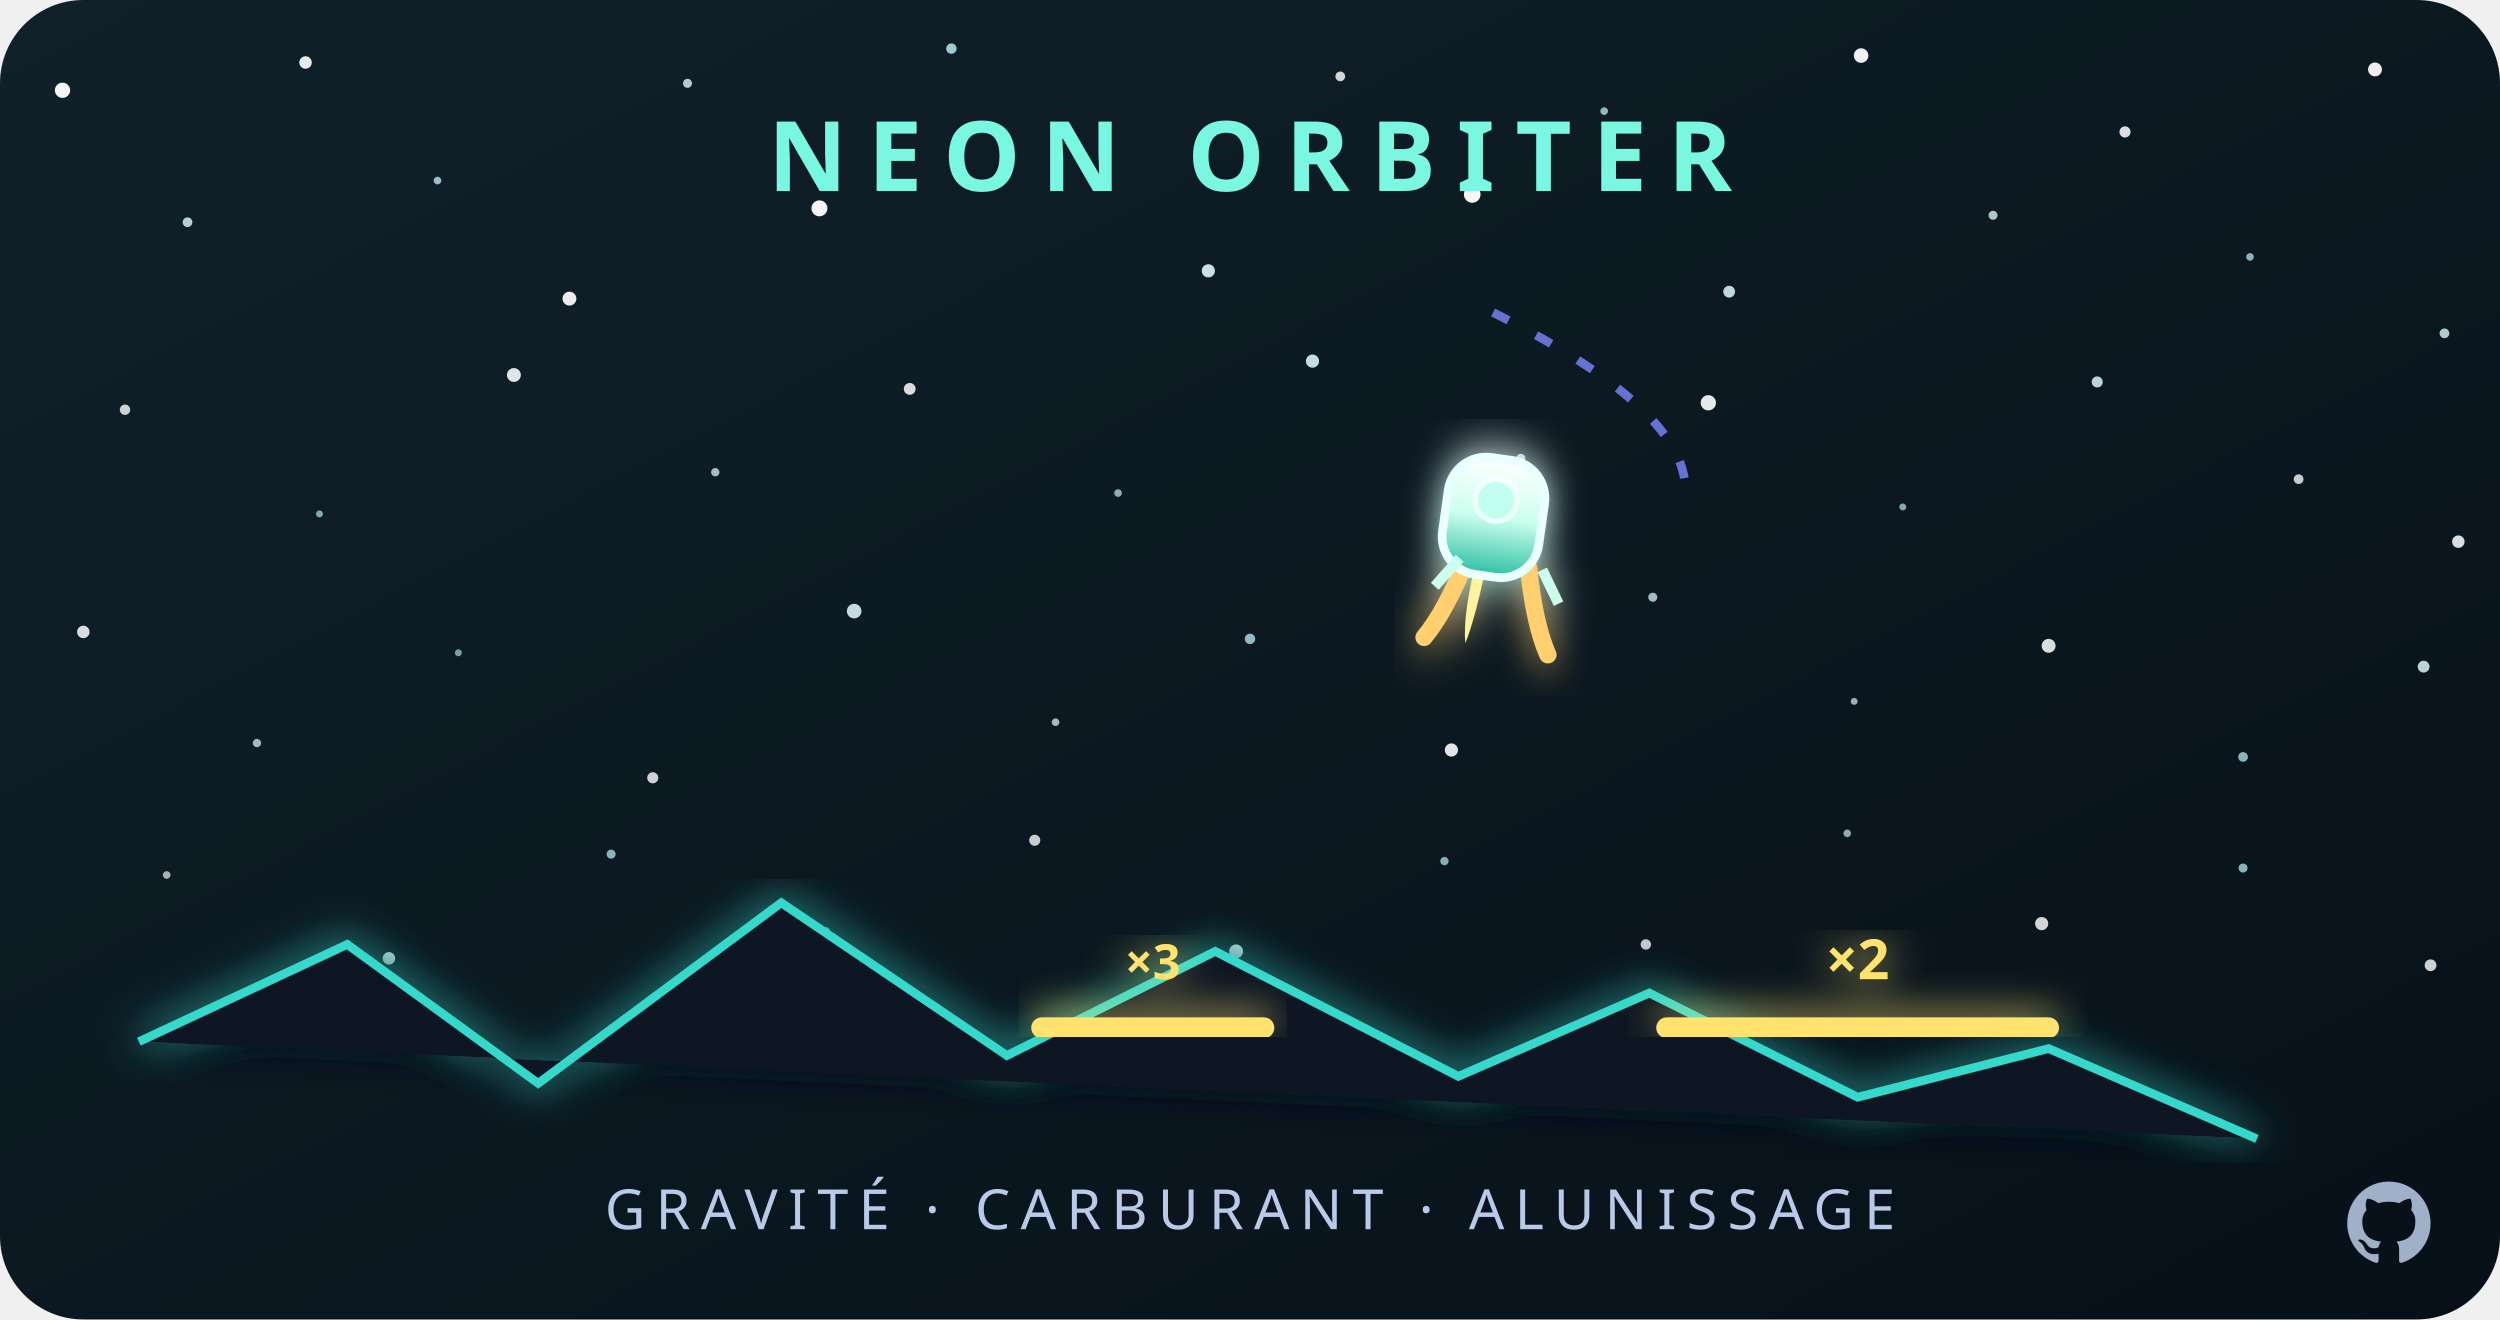
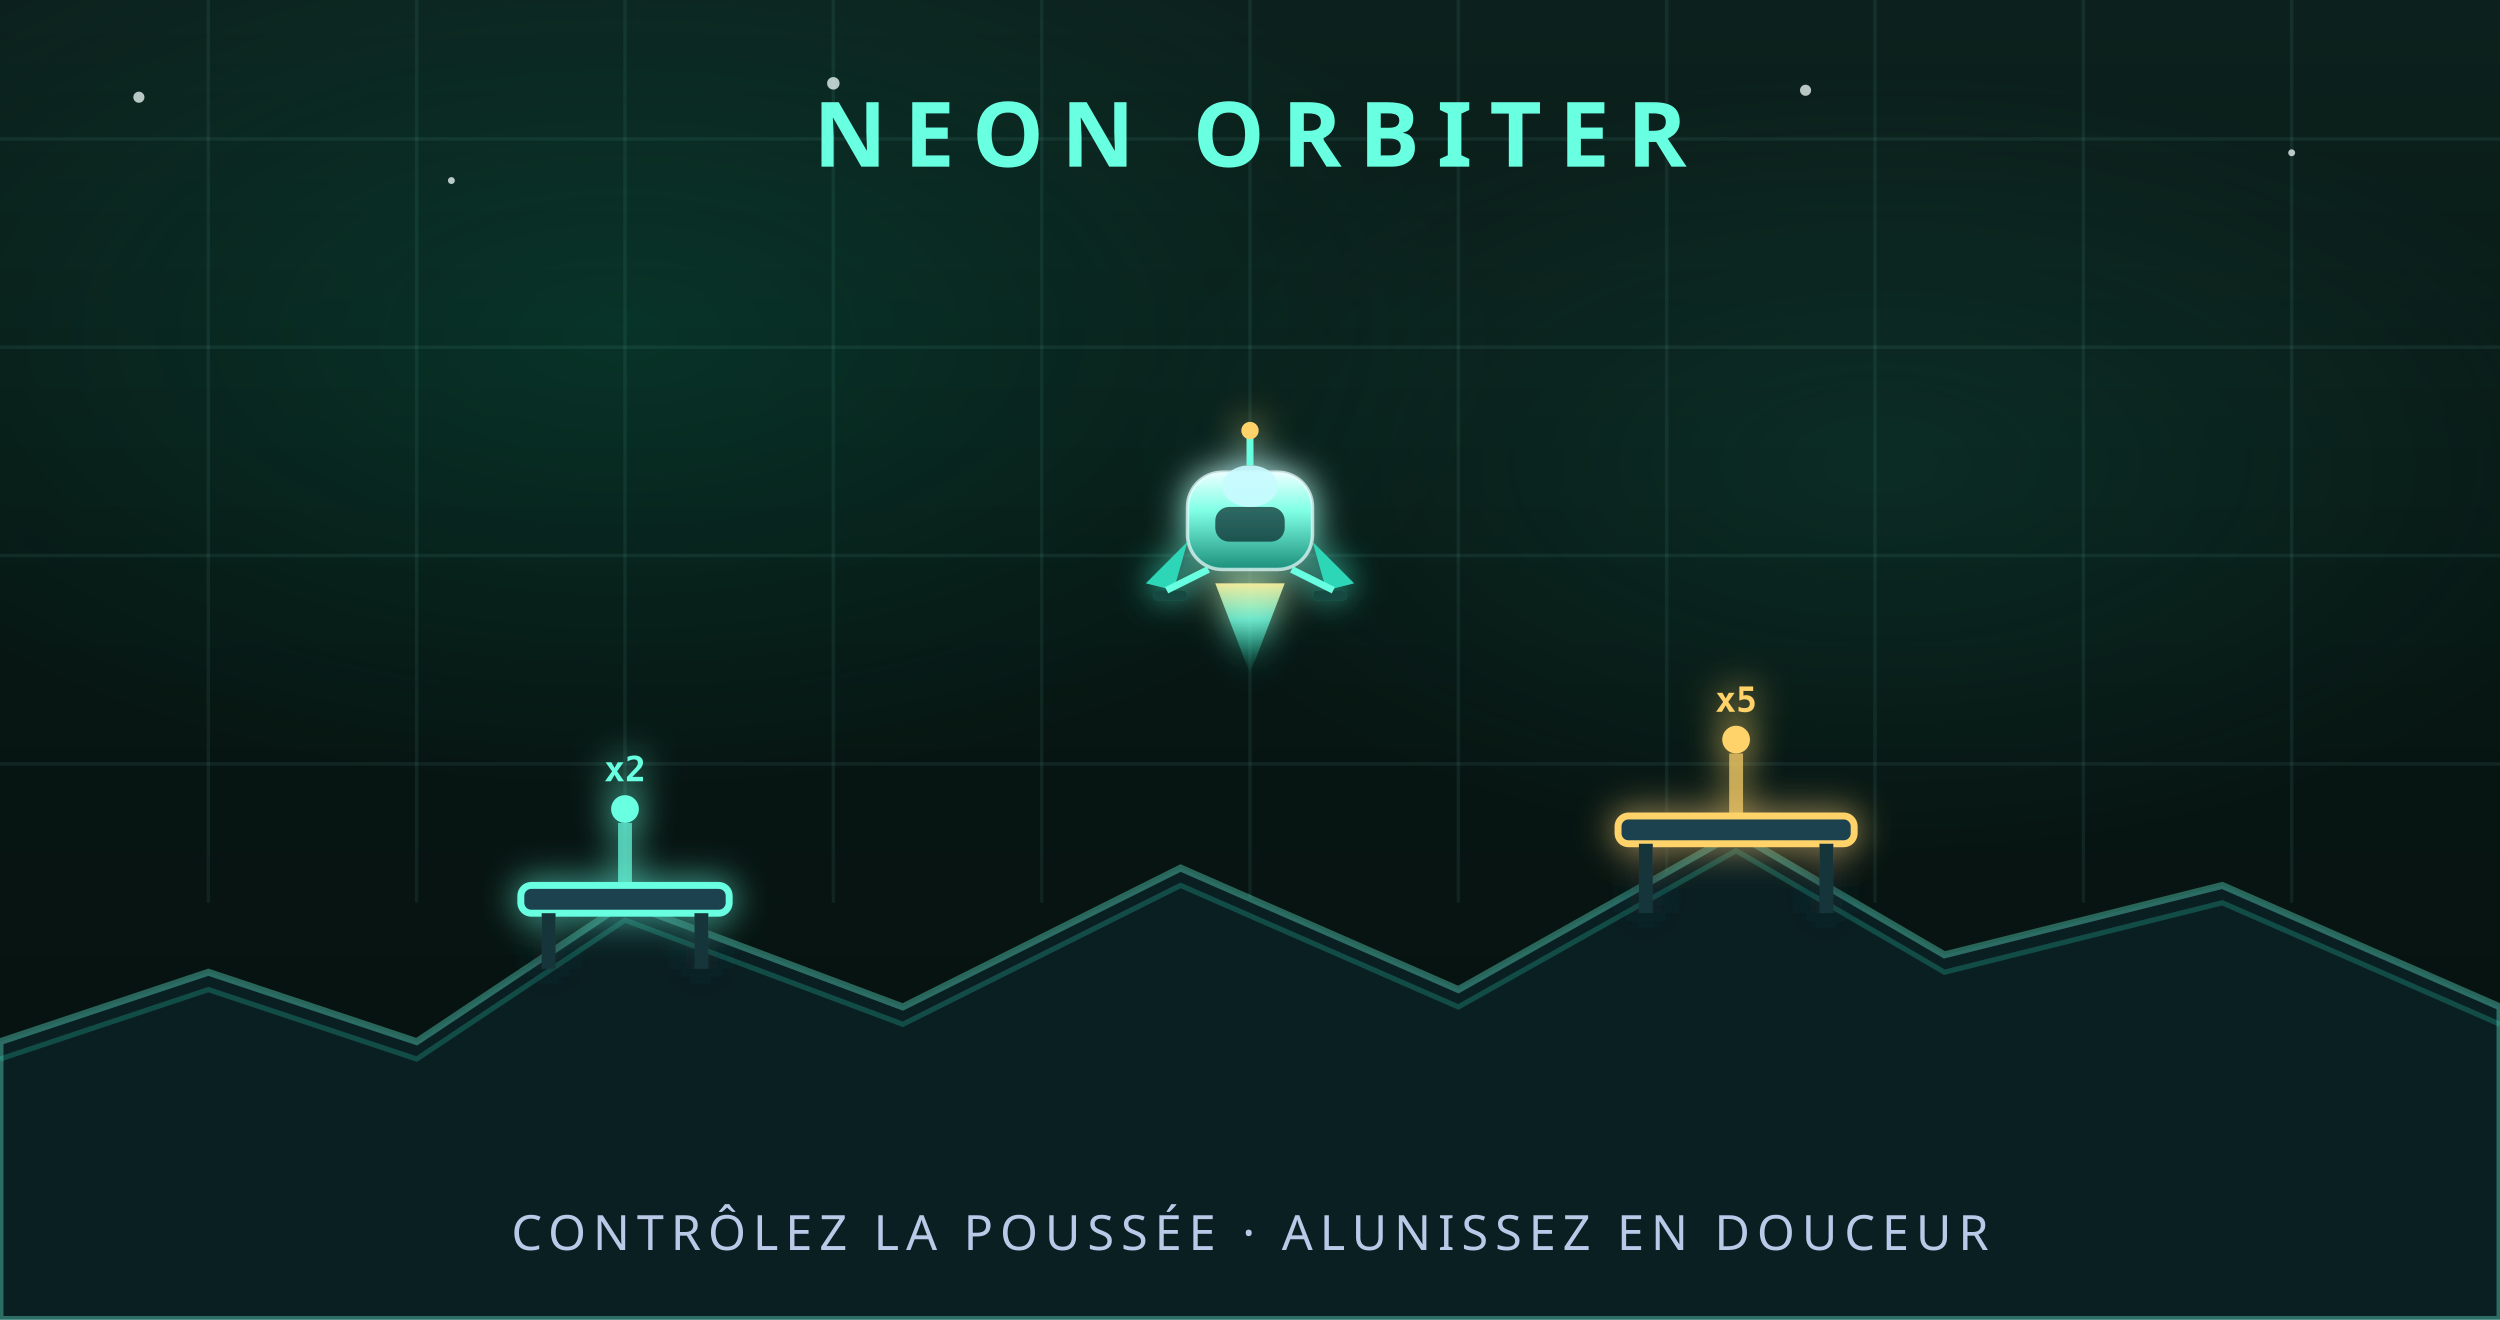
<svg xmlns="http://www.w3.org/2000/svg" viewBox="0 0 720 380" role="img" aria-labelledby="title desc">
  <defs>
-     <linearGradient id="bg" y2="1">
-       <stop stop-color="#10212a" />
-       <stop offset="1" stop-color="#071018" />
+     <linearGradient id="bg" x1="0" y1="0" x2="0" y2="1">
+       <stop offset="0" stop-color="#0c211d" />
+       <stop offset="0.45" stop-color="#071713" />
+       <stop offset="1" stop-color="#06100f" />
    </linearGradient>
-     <linearGradient id="lm" x2="0" y2="1">
-       <stop stop-color="#ffffff" />
-       <stop offset=".5" stop-color="#caffed" />
-       <stop offset="1" stop-color="#2bbfa3" />
+     <radialGradient id="neb1" cx="25%" cy="25%" r="35%">
+       <stop offset="0" stop-color="#00e0a5" stop-opacity="0.12" />
+       <stop offset="1" stop-color="#00e0a5" stop-opacity="0" />
+     </radialGradient>
+     <radialGradient id="neb2" cx="75%" cy="35%" r="30%">
+       <stop offset="0" stop-color="#24b99b" stop-opacity="0.12" />
+       <stop offset="1" stop-color="#24b99b" stop-opacity="0" />
+     </radialGradient>
+     <linearGradient id="hull" x1="0" y1="0" x2="0" y2="1">
+       <stop offset="0" stop-color="#eaffff" />
+       <stop offset="0.4" stop-color="#7fffe5" />
+       <stop offset="1" stop-color="#1b8f7b" />
    </linearGradient>
-     <filter id="g">
-       <feGaussianBlur stdDeviation="6" result="b" />
+     <linearGradient id="flame" x1="0" y1="0" x2="0" y2="1">
+       <stop offset="0" stop-color="#fff3a0" />
+       <stop offset="0.4" stop-color="#73ffe2" stop-opacity="0.85" />
+       <stop offset="1" stop-color="#00b998" stop-opacity="0" />
+     </linearGradient>
+     <filter id="glow" x="-40%" y="-40%" width="180%" height="180%">
+       <feGaussianBlur stdDeviation="5" result="b" />
      <feMerge>
        <feMergeNode in="b" />
        <feMergeNode in="SourceGraphic" />
      </feMerge>
    </filter>
  </defs>
-   <rect width="720" height="380" rx="24" fill="url(#bg)" />
-   <g class="stars" aria-hidden="true">
-     <circle cx="18" cy="26" r="2.2" fill="#ffffff" opacity="0.95" />
-     <circle cx="54" cy="64" r="1.4" fill="#dffcff" opacity="0.8" />
-     <circle cx="88" cy="18" r="1.8" fill="#ffffff" opacity="0.9" />
-     <circle cx="126" cy="52" r="1.1" fill="#bff6ff" opacity="0.75" />
-     <circle cx="164" cy="86" r="2.0" fill="#ffffff" opacity="0.92" />
-     <circle cx="198" cy="24" r="1.3" fill="#dffcff" opacity="0.78" />
-     <circle cx="236" cy="60" r="2.3" fill="#ffffff" opacity="0.95" />
-     <circle cx="274" cy="14" r="1.5" fill="#bff6ff" opacity="0.8" />
-     <circle cx="312" cy="46" r="1.0" fill="#ffffff" opacity="0.7" />
-     <circle cx="348" cy="78" r="1.9" fill="#dffcff" opacity="0.88" />
-     <circle cx="386" cy="22" r="1.4" fill="#ffffff" opacity="0.82" />
-     <circle cx="424" cy="56" r="2.4" fill="#ffffff" opacity="0.96" />
-     <circle cx="462" cy="32" r="1.1" fill="#bff6ff" opacity="0.72" />
-     <circle cx="498" cy="84" r="1.7" fill="#dffcff" opacity="0.84" />
-     <circle cx="536" cy="16" r="2.1" fill="#ffffff" opacity="0.93" />
-     <circle cx="574" cy="62" r="1.3" fill="#dffcff" opacity="0.76" />
-     <circle cx="612" cy="38" r="1.6" fill="#ffffff" opacity="0.86" />
-     <circle cx="648" cy="74" r="1.1" fill="#bff6ff" opacity="0.7" />
-     <circle cx="684" cy="20" r="2.0" fill="#ffffff" opacity="0.92" />
-     <circle cx="704" cy="96" r="1.4" fill="#dffcff" opacity="0.78" />
-     <circle cx="36" cy="118" r="1.5" fill="#ffffff" opacity="0.8" />
-     <circle cx="92" cy="148" r="1.0" fill="#bff6ff" opacity="0.65" />
-     <circle cx="148" cy="108" r="2.0" fill="#ffffff" opacity="0.88" />
-     <circle cx="206" cy="136" r="1.2" fill="#dffcff" opacity="0.72" />
-     <circle cx="262" cy="112" r="1.7" fill="#ffffff" opacity="0.84" />
-     <circle cx="322" cy="142" r="1.1" fill="#bff6ff" opacity="0.68" />
-     <circle cx="378" cy="104" r="1.9" fill="#dffcff" opacity="0.86" />
-     <circle cx="438" cy="132" r="1.3" fill="#ffffff" opacity="0.76" />
-     <circle cx="492" cy="116" r="2.2" fill="#ffffff" opacity="0.9" />
-     <circle cx="548" cy="146" r="1.0" fill="#bff6ff" opacity="0.66" />
-     <circle cx="604" cy="110" r="1.6" fill="#dffcff" opacity="0.82" />
-     <circle cx="662" cy="138" r="1.4" fill="#ffffff" opacity="0.78" />
-     <circle cx="708" cy="156" r="1.8" fill="#ffffff" opacity="0.85" />
-     <circle cx="24" cy="182" r="1.8" fill="#ffffff" opacity="0.84" />
-     <circle cx="74" cy="214" r="1.2" fill="#dffcff" opacity="0.7" />
-     <circle cx="132" cy="188" r="1.0" fill="#bff6ff" opacity="0.62" />
-     <circle cx="188" cy="224" r="1.6" fill="#ffffff" opacity="0.8" />
-     <circle cx="246" cy="176" r="2.1" fill="#dffcff" opacity="0.86" />
-     <circle cx="304" cy="208" r="1.1" fill="#ffffff" opacity="0.68" />
-     <circle cx="360" cy="184" r="1.5" fill="#bff6ff" opacity="0.74" />
-     <circle cx="418" cy="216" r="1.9" fill="#ffffff" opacity="0.88" />
-     <circle cx="476" cy="172" r="1.3" fill="#dffcff" opacity="0.72" />
-     <circle cx="534" cy="202" r="1.0" fill="#ffffff" opacity="0.64" />
-     <circle cx="590" cy="186" r="2.0" fill="#ffffff" opacity="0.85" />
-     <circle cx="646" cy="218" r="1.4" fill="#bff6ff" opacity="0.7" />
-     <circle cx="698" cy="192" r="1.7" fill="#dffcff" opacity="0.82" />
-     <circle cx="48" cy="252" r="1.1" fill="#ffffff" opacity="0.66" />
-     <circle cx="112" cy="276" r="1.8" fill="#dffcff" opacity="0.8" />
-     <circle cx="176" cy="246" r="1.3" fill="#bff6ff" opacity="0.7" />
-     <circle cx="238" cy="268" r="1.0" fill="#ffffff" opacity="0.6" />
-     <circle cx="298" cy="242" r="1.6" fill="#ffffff" opacity="0.78" />
-     <circle cx="356" cy="274" r="2.0" fill="#dffcff" opacity="0.84" />
-     <circle cx="416" cy="248" r="1.2" fill="#bff6ff" opacity="0.68" />
-     <circle cx="474" cy="272" r="1.5" fill="#ffffff" opacity="0.76" />
-     <circle cx="532" cy="240" r="1.1" fill="#dffcff" opacity="0.64" />
-     <circle cx="588" cy="266" r="1.9" fill="#ffffff" opacity="0.82" />
-     <circle cx="646" cy="250" r="1.3" fill="#bff6ff" opacity="0.7" />
-     <circle cx="700" cy="278" r="1.7" fill="#ffffff" opacity="0.8" />
+   <rect width="720" height="380" fill="url(#bg)" />
+   <rect width="720" height="380" fill="url(#neb1)" />
+   <rect width="720" height="380" fill="url(#neb2)" />
+   <g stroke="#9bfff0" stroke-opacity="0.07" stroke-width="1">
+     <path d="M0 40H720M0 100H720M0 160H720M0 220H720" />
+     <path d="M60 0V260M120 0V260M180 0V260M240 0V260M300 0V260M360 0V260M420 0V260M480 0V260M540 0V260M600 0V260M660 0V260" />
  </g>
-   <text x="360" y="55" text-anchor="middle" fill="#7af7e0" font-family="system-ui" font-weight="800" font-size="28" letter-spacing="6">NEON ORBITER</text>
-   <path d="M40 300l60-28 55 40 70-52 65 44 60-30 70 36 55-24 60 30 55-14 60 26" fill="#0a1524" stroke="#35d9cc" stroke-width="2.5" filter="url(#g)" />
-   <g filter="url(#g)">
-     <path d="M480 296h110" stroke="#ffe36e" stroke-width="6" stroke-linecap="round" />
-     <text x="535" y="282" text-anchor="middle" fill="#ffe36e" font-family="system-ui" font-weight="800" font-size="16">×2</text>
+   <g fill="#f2fffc" opacity="0.75">
+     <circle cx="40" cy="28" r="1.6" />
+     <circle cx="130" cy="52" r="1" />
+     <circle cx="240" cy="24" r="1.8" />
+     <circle cx="380" cy="40" r="1.2" />
+     <circle cx="520" cy="26" r="1.6" />
+     <circle cx="660" cy="44" r="1" />
  </g>
-   <g filter="url(#g)">
-     <path d="M300 296h64" stroke="#ffe36e" stroke-width="6" stroke-linecap="round" />
-     <text x="332" y="282" text-anchor="middle" fill="#ffe36e" font-family="system-ui" font-weight="800" font-size="14">×3</text>
+   <text x="360" y="48" text-anchor="middle" fill="#69ffe1" font-family="system-ui,'Space Grotesk',sans-serif" font-weight="800" font-size="26" letter-spacing="5">NEON ORBITER</text>
+   <path d="M0 300 L60 280 L120 300 L180 260 L260 290 L340 250 L420 285 L500 240 L560 275 L640 255 L720 290 L720 380 L0 380 Z" fill="#0a1f22" stroke="#69ffe1" stroke-opacity="0.35" stroke-width="2" />
+   <path d="M0 305 L60 285 L120 305 L180 265 L260 295 L340 255 L420 290 L500 245 L560 280 L640 260 L720 295" fill="none" stroke="#2dd6b8" stroke-opacity="0.25" stroke-width="1.5" />
+   <g filter="url(#glow)">
+     <g transform="translate(180,255)">
+       <rect x="-30" y="0" width="60" height="8" rx="3" fill="#1b4250" stroke="#69ffe1" stroke-width="2" />
+       <rect x="-2" y="-18" width="4" height="18" fill="#69ffe1" opacity="0.7" />
+       <circle cx="0" cy="-22" r="4" fill="#69ffe1" />
+       <text x="0" y="-30" text-anchor="middle" fill="#69ffe1" font-family="system-ui,monospace" font-size="10" font-weight="700">x2</text>
+       <rect x="-24" y="8" width="4" height="16" fill="#16343a" />
+       <rect x="20" y="8" width="4" height="16" fill="#16343a" />
+     </g>
+     <g transform="translate(500,235)">
+       <rect x="-34" y="0" width="68" height="8" rx="3" fill="#1b4250" stroke="#ffd36b" stroke-width="2" />
+       <rect x="-2" y="-18" width="4" height="18" fill="#ffd36b" opacity="0.7" />
+       <circle cx="0" cy="-22" r="4" fill="#ffd36b" />
+       <text x="0" y="-30" text-anchor="middle" fill="#ffd36b" font-family="system-ui,monospace" font-size="10" font-weight="700">x5</text>
+       <rect x="-28" y="8" width="4" height="20" fill="#16343a" />
+       <rect x="24" y="8" width="4" height="20" fill="#16343a" />
+     </g>
  </g>
-   <g transform="translate(430 150) rotate(8)" filter="url(#g)">
-     <path d="M-6 12q-4 16-9 24m27-24q4 16 9 24" stroke="#ffcf70" stroke-width="5" stroke-linecap="round" />
-     <path d="M-3 10q-2 18 0 26 2-8 3-26" fill="#fff3a0" />
-     <rect x="-14" y="-18" width="28" height="34" rx="11" fill="url(#lm)" stroke="#eaffff" stroke-width="2.5" />
-     <circle cx="0" cy="-6" r="6" fill="#c2fff1" stroke="#ffffffb0" stroke-width="1.5" />
-     <path d="M-8 12l-6 9m30-9 6 9" stroke="#caffed" stroke-width="3" />
+   <g transform="translate(360,150)" filter="url(#glow)">
+     <path d="M-10 18 L0 44 L10 18 Z" fill="url(#flame)" opacity="0.9" />
+     <rect x="-18" y="-14" width="36" height="28" rx="10" fill="url(#hull)" stroke="#eaffff" stroke-opacity="0.7" />
+     <rect x="-10" y="-4" width="20" height="10" rx="4" fill="#0b2628" fill-opacity="0.7" />
+     <ellipse cx="0" cy="-10" rx="8" ry="6" fill="#c8fbff" fill-opacity="0.9" />
+     <line x1="0" y1="-16" x2="0" y2="-24" stroke="#69ffe1" stroke-width="2" />
+     <circle cx="0" cy="-26" r="2.5" fill="#ffd36b" />
+     <path d="M-18 6 L-30 18 L-22 20 Z" fill="#2dd6b8" />
+     <path d="M18 6 L30 18 L22 20 Z" fill="#2dd6b8" />
+     <rect x="-28" y="20" width="10" height="3" rx="1.5" fill="#184a42" />
+     <rect x="18" y="20" width="10" height="3" rx="1.5" fill="#184a42" />
+     <line x1="-12" y1="14" x2="-24" y2="20" stroke="#69ffe1" stroke-width="2" />
+     <line x1="12" y1="14" x2="24" y2="20" stroke="#69ffe1" stroke-width="2" />
  </g>
-   <path d="M430 90q60 30 55 55" fill="none" stroke="#7c88ff" stroke-width="2.5" stroke-dasharray="5 9" opacity=".8" />
-   <text x="360" y="354" text-anchor="middle" fill="#b9c9e8" font-family="system-ui" font-size="16" letter-spacing="3">GRAVITÉ · CARBURANT · ALUNISSAGE</text>
-   <a href="https://github.com/kewinMarchand/neon-orbiter" target="_blank" rel="noopener noreferrer" aria-label="Code source de neon-orbiter sur GitHub">
-     <g transform="translate(676,340)">
-       <path d="M12 .297c-6.63 0-12 5.373-12 12 0 5.303 3.438 9.8 8.205 11.385.6.113.82-.258.82-.577 0-.285-.01-1.04-.015-2.04-3.338.724-4.042-1.61-4.042-1.61C4.422 18.07 3.633 17.7 3.633 17.7c-1.087-.744.084-.729.084-.729 1.205.084 1.838 1.236 1.838 1.236 1.07 1.835 2.809 1.305 3.495.998.108-.776.417-1.305.76-1.605-2.665-.3-5.466-1.332-5.466-5.93 0-1.31.465-2.38 1.235-3.22-.135-.303-.54-1.523.105-3.176 0 0 1.005-.322 3.3 1.23.96-.267 1.98-.399 3-.405 1.02.006 2.04.138 3 .405 2.28-1.552 3.285-1.23 3.285-1.23.645 1.653.24 2.873.12 3.176.765.84 1.23 1.91 1.23 3.22 0 4.61-2.805 5.625-5.475 5.92.42.36.81 1.096.81 2.22 0 1.606-.015 2.896-.015 3.286 0 .315.21.69.825.57C20.565 22.092 24 17.592 24 12.297c0-6.627-5.373-12-12-12" fill="#9fb0c8" />
-     </g>
-   </a>
+   <text x="360" y="360" text-anchor="middle" fill="#b9c9e8" font-family="system-ui,'Space Grotesk',sans-serif" font-size="14" letter-spacing="2">CONTRÔLEZ LA POUSSÉE · ALUNISSEZ EN DOUCEUR</text>
</svg>
